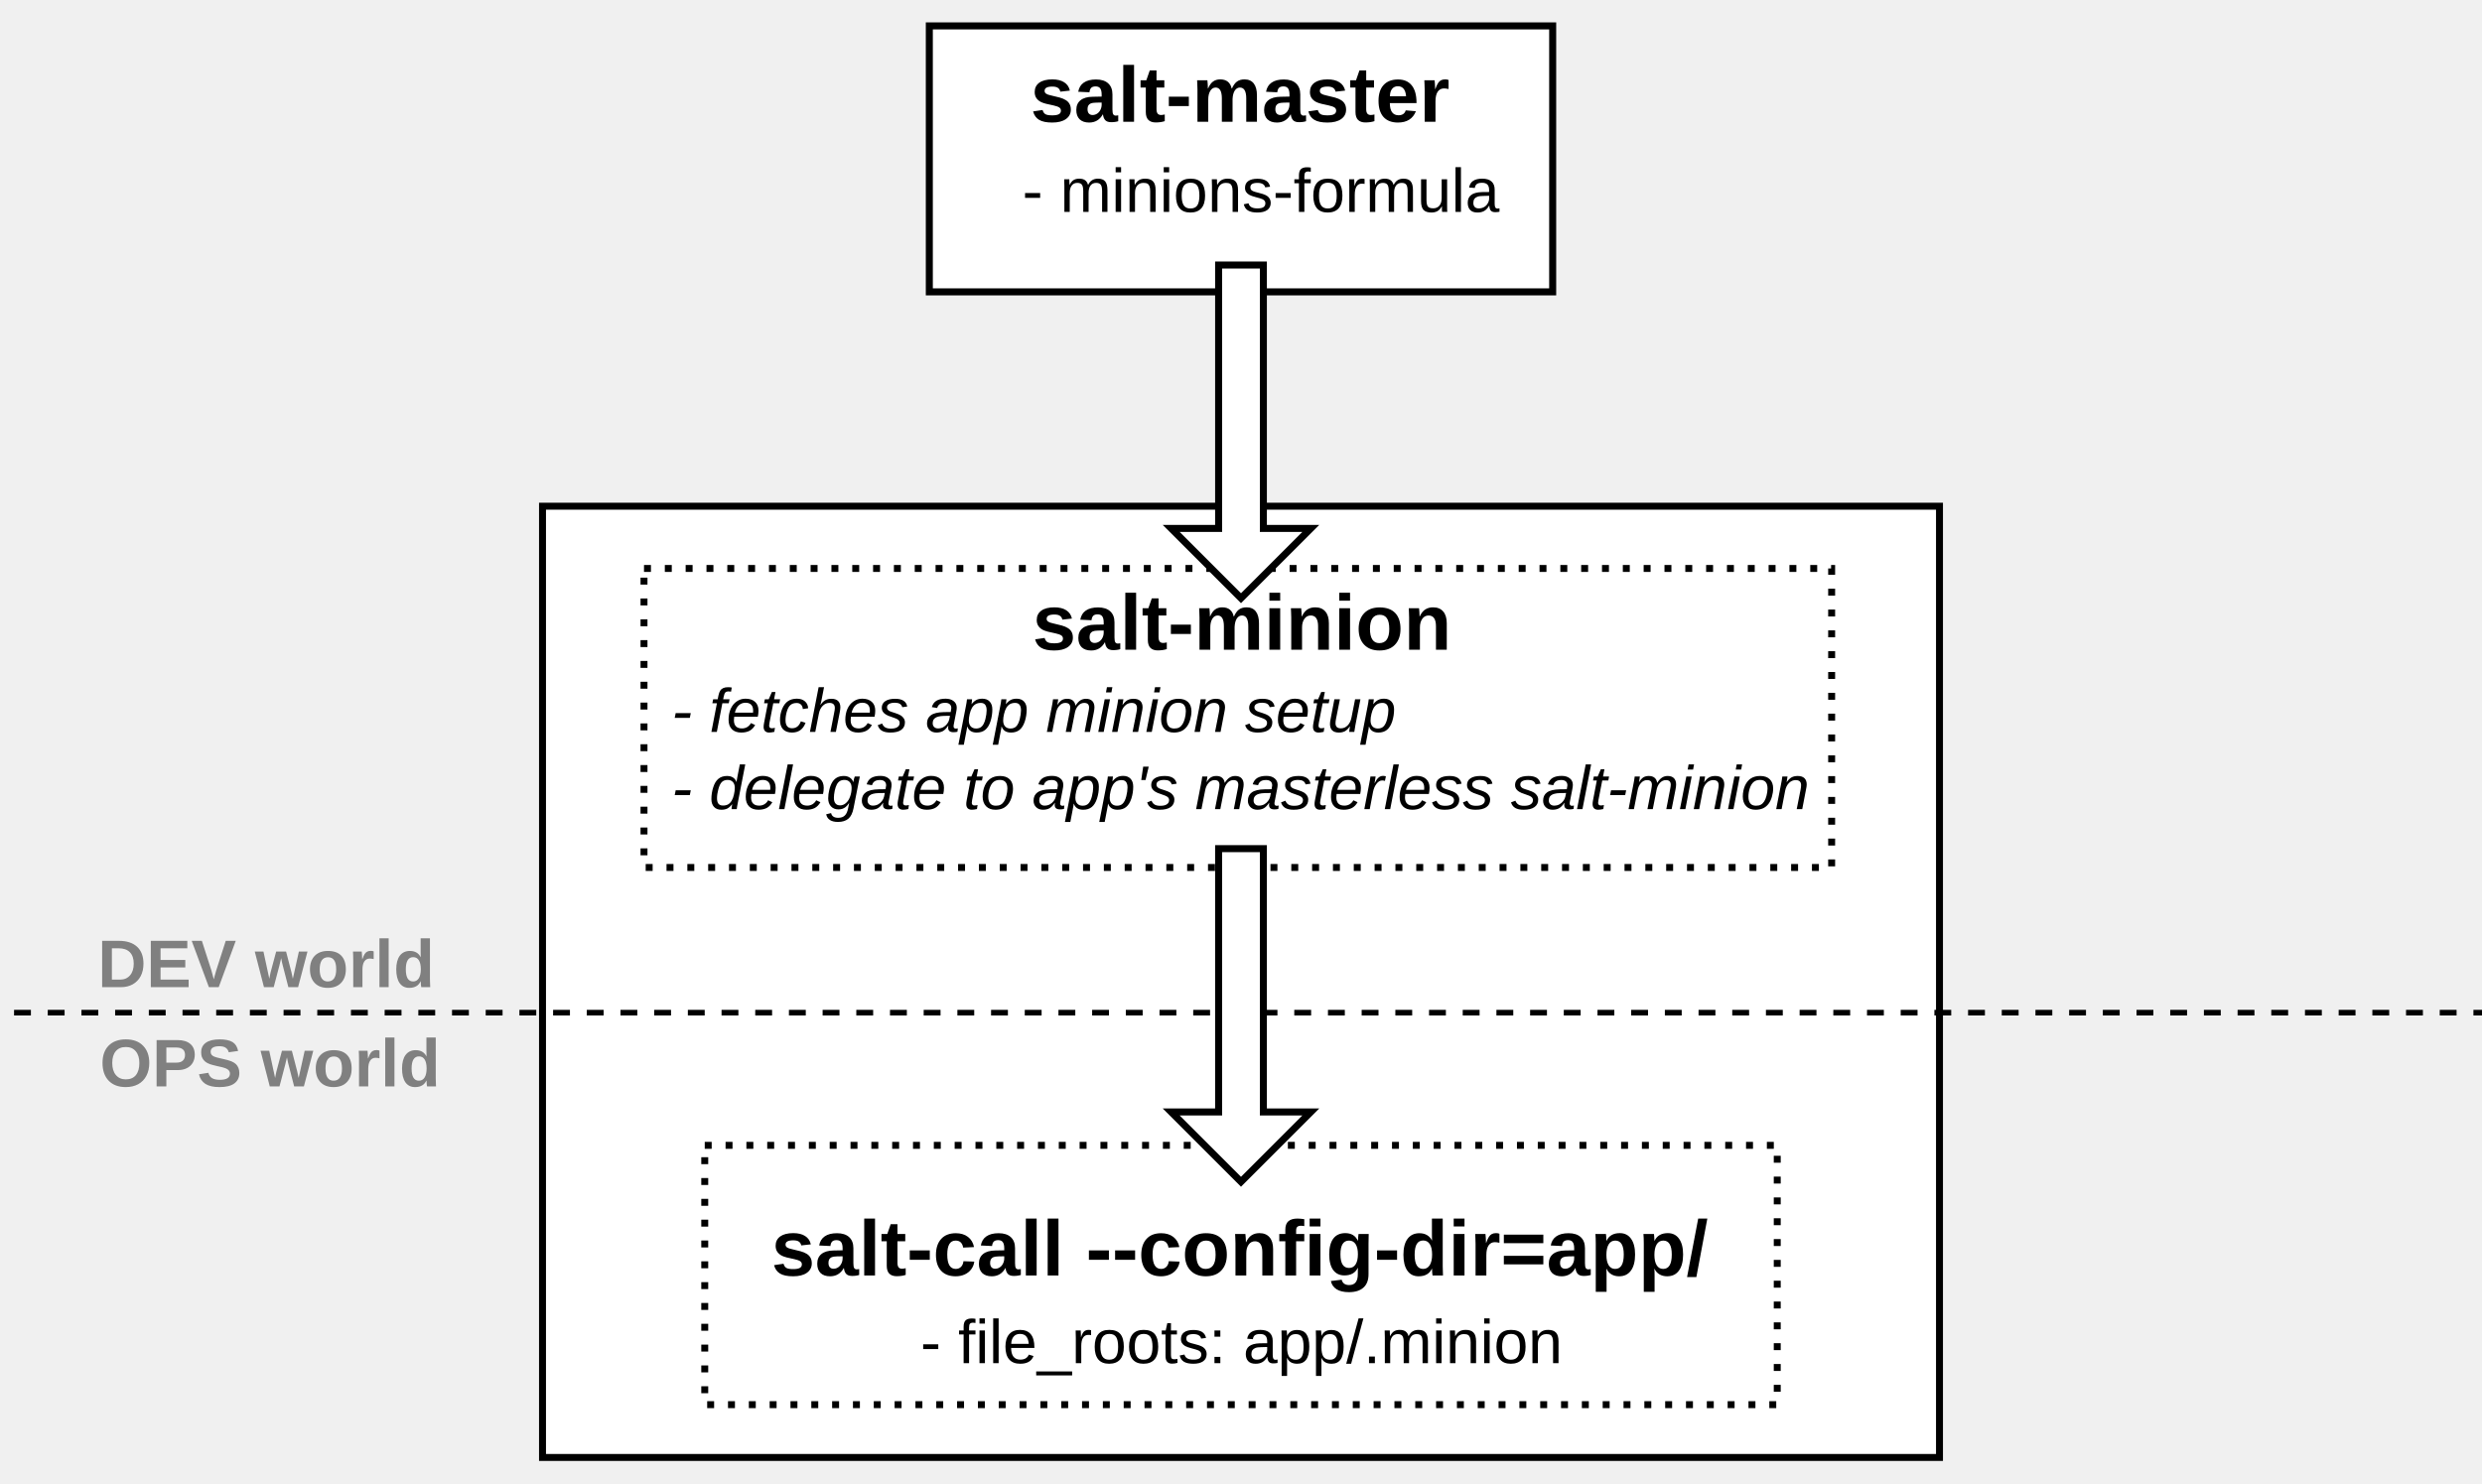
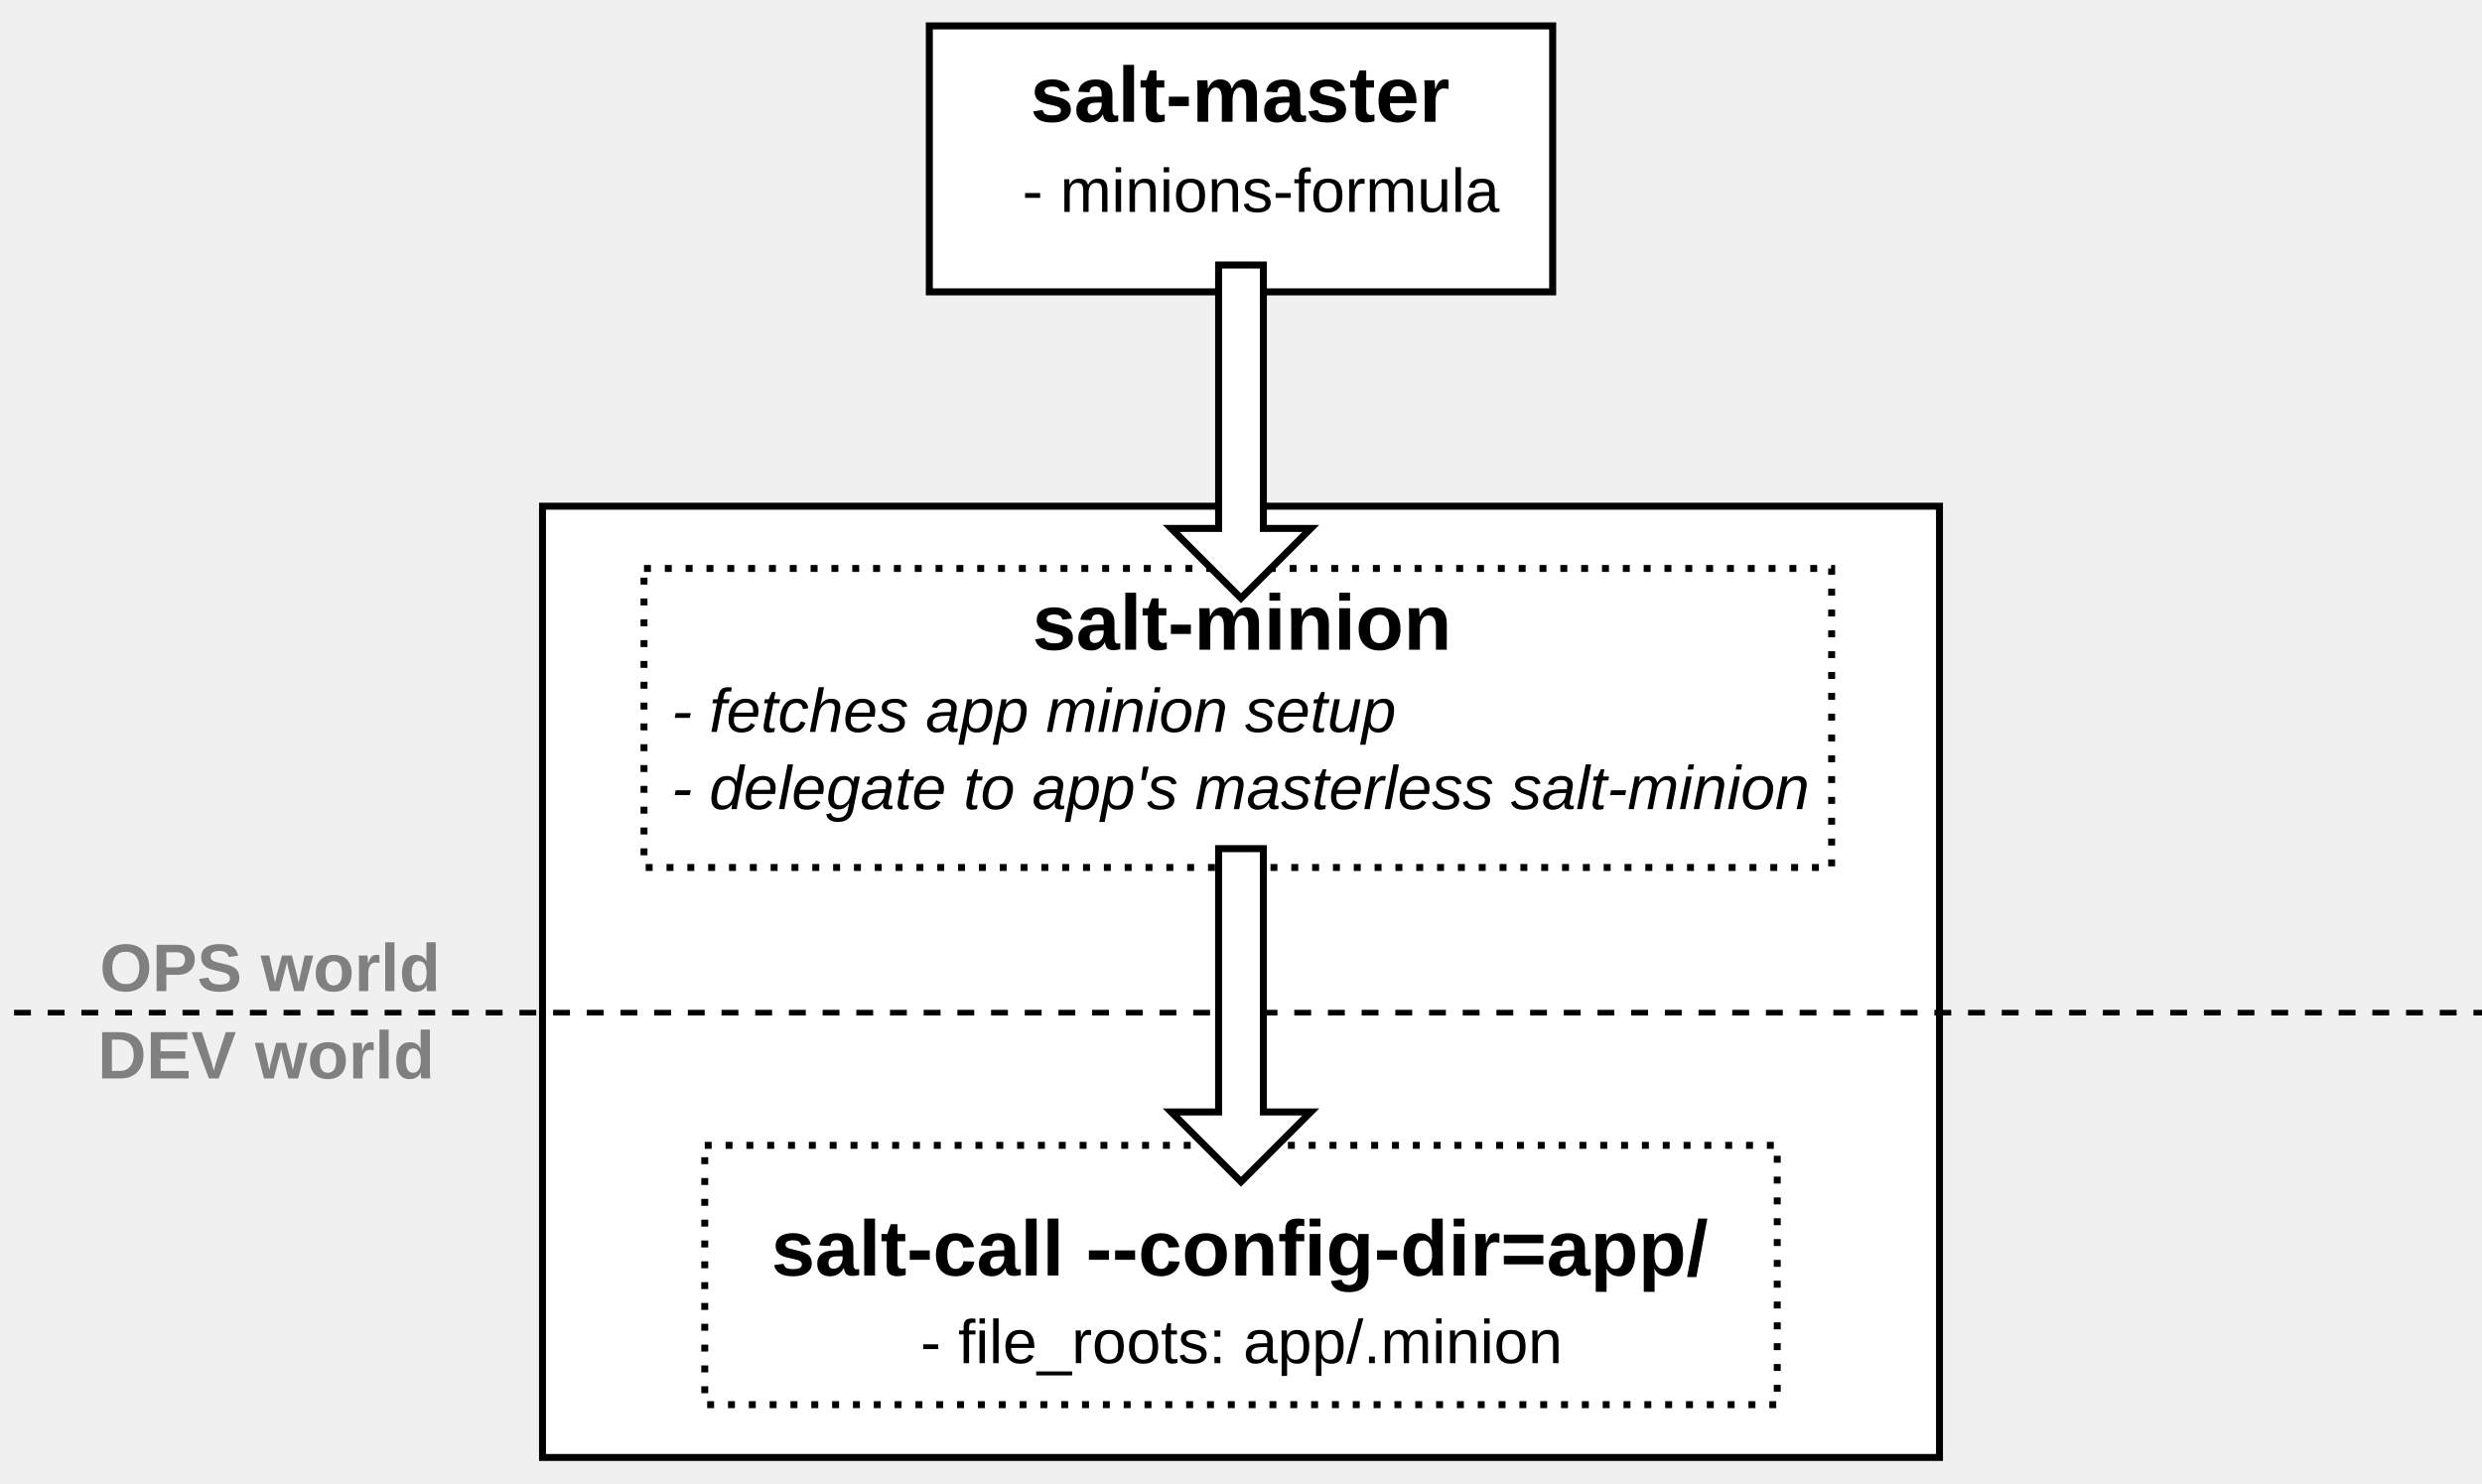
<svg xmlns="http://www.w3.org/2000/svg" width="442.031" height="264.219" id="svg2" version="1.1">
  <defs id="defs4" />
  <g id="layer1" transform="translate(-56.46875,-651.0625)">
    <rect y="741.229" x="153.087" height="169.44" width="248.795" id="rect3026" style="fill:#ffffff;fill-opacity:1;stroke:#000000;stroke-width:1.237;stroke-opacity:1" />
    <rect style="fill:#ffffff;fill-opacity:1;stroke:#000000;stroke-width:1.236;stroke-miterlimit:4;stroke-opacity:1;stroke-dasharray:1.236, 2.473;stroke-dashoffset:0" id="rect3058" width="191.006" height="46.191" x="181.981" y="855.073" />
    <text id="text3046" y="893.869" x="220.398" style="font-size:11px;font-style:normal;font-variant:normal;font-weight:normal;font-stretch:normal;text-align:start;line-height:125%;letter-spacing:0px;word-spacing:0px;writing-mode:lr-tb;text-anchor:start;fill:#000000;fill-opacity:1;stroke:none;font-family:Liberation Sans;-inkscape-font-specification:Liberation Sans" xml:space="preserve">
      <tspan y="893.869" x="220.398" id="tspan3048">- file_roots: app/.minion</tspan>
    </text>
    <text xml:space="preserve" style="font-size:22.384px;font-style:normal;font-variant:normal;font-weight:bold;font-stretch:normal;text-align:start;line-height:125%;letter-spacing:0px;word-spacing:0px;writing-mode:lr-tb;text-anchor:start;fill:#000000;fill-opacity:1;stroke:none;font-family:Liberation Sans;-inkscape-font-specification:Liberation Sans Bold" x="350.725" y="132.284" id="text3050" transform="translate(0,540.3622)">
      <tspan id="tspan3052" x="350.725" y="132.284" />
    </text>
    <text id="text3062" y="878.26" x="193.823" style="font-size:14px;font-style:normal;font-variant:normal;font-weight:bold;font-stretch:normal;text-align:start;line-height:125%;letter-spacing:0px;word-spacing:0px;writing-mode:lr-tb;text-anchor:start;fill:#000000;fill-opacity:1;stroke:none;font-family:Liberation Sans;-inkscape-font-specification:Liberation Sans Bold" xml:space="preserve">
      <tspan y="878.26" x="193.823" id="tspan3064">salt-call --config-dir=app/</tspan>
    </text>
    <rect style="fill:#ffffff;fill-opacity:1;stroke:#000000;stroke-width:1.25;stroke-opacity:1" id="rect3157" width="111.016" height="47.376" x="221.976" y="655.675" />
    <text xml:space="preserve" style="font-size:14px;font-style:normal;font-variant:normal;font-weight:bold;font-stretch:normal;text-align:start;line-height:125%;letter-spacing:0px;word-spacing:0px;writing-mode:lr-tb;text-anchor:start;fill:#000000;fill-opacity:1;stroke:none;font-family:Liberation Sans;-inkscape-font-specification:Liberation Sans Bold" x="239.962" y="672.747" id="text2987">
      <tspan id="tspan2989" x="239.962" y="672.747">salt-master</tspan>
    </text>
    <text id="text3034" y="688.808" x="238.543" style="font-size:11px;font-style:normal;font-variant:normal;font-weight:normal;font-stretch:normal;text-align:start;line-height:125%;letter-spacing:0px;word-spacing:0px;writing-mode:lr-tb;text-anchor:start;fill:#000000;fill-opacity:1;stroke:none;font-family:Liberation Sans;-inkscape-font-specification:Liberation Sans" xml:space="preserve">
      <tspan y="688.808" x="238.543" id="tspan3036">- minions-formula</tspan>
    </text>
    <g id="g3825" transform="translate(0,2.828427)">
      <rect y="749.489" x="171.163" height="53.263" width="211.513" id="rect3058-0" style="fill:#ffffff;fill-opacity:1;stroke:#000000;stroke-width:1.236;stroke-miterlimit:4;stroke-opacity:1;stroke-dasharray:1.236, 2.473;stroke-dashoffset:0" />
      <text id="text2991" y="763.963" x="240.324" style="font-size:14px;font-style:normal;font-variant:normal;font-weight:bold;font-stretch:normal;text-align:start;line-height:125%;letter-spacing:0px;word-spacing:0px;writing-mode:lr-tb;text-anchor:start;fill:#000000;fill-opacity:1;stroke:none;font-family:Liberation Sans;-inkscape-font-specification:Liberation Sans Bold" xml:space="preserve">
        <tspan y="763.963" x="240.324" id="tspan2993">salt-minion</tspan>
      </text>
      <text id="text3170" y="778.611" x="176.07" style="font-size:11px;font-style:italic;font-variant:normal;font-weight:normal;font-stretch:normal;text-align:start;line-height:125%;letter-spacing:0px;word-spacing:0px;writing-mode:lr-tb;text-anchor:start;fill:#000000;fill-opacity:1;stroke:none;font-family:Liberation Sans;-inkscape-font-specification:Liberation Sans Italic" xml:space="preserve">
        <tspan y="778.611" x="176.07" id="tspan3172">- fetches app minion setup</tspan>
        <tspan id="tspan3178" y="792.361" x="176.07">- delegate to app's masterless salt-minion</tspan>
      </text>
    </g>
    <path style="fill:none;stroke:#000000;stroke-width:1;stroke-linecap:butt;stroke-linejoin:miter;stroke-miterlimit:4;stroke-opacity:1;stroke-dasharray:3, 3;stroke-dashoffset:0" d="m 34.973,831.44 541.644,0" id="path3025" />
-     <text xml:space="preserve" style="font-size:12px;font-style:normal;font-variant:normal;font-weight:bold;font-stretch:normal;text-align:start;line-height:125%;letter-spacing:0px;word-spacing:0px;writing-mode:lr-tb;text-anchor:start;fill:#808080;fill-opacity:1;stroke:none;font-family:Liberation Sans;-inkscape-font-specification:Liberation Sans Bold" x="74.226" y="844.576" id="text3795">
-       <tspan id="tspan3797" x="74.226" y="844.576">OPS world</tspan>
+     <text xml:space="preserve" style="font-size:12px;font-style:normal;font-variant:normal;font-weight:bold;font-stretch:normal;text-align:start;line-height:125%;letter-spacing:0px;word-spacing:0px;writing-mode:lr-tb;text-anchor:start;fill:#808080;fill-opacity:1;stroke:none;font-family:Liberation Sans;-inkscape-font-specification:Liberation Sans Bold" x="74.226" y="827.605" id="text3795">
+       <tspan id="tspan3797" x="74.226" y="827.605">OPS world</tspan>
    </text>
-     <text xml:space="preserve" style="font-size:12px;font-style:normal;font-variant:normal;font-weight:bold;font-stretch:normal;text-align:start;line-height:125%;letter-spacing:0px;word-spacing:0px;writing-mode:lr-tb;text-anchor:start;fill:#808080;fill-opacity:1;stroke:none;font-family:Liberation Sans;-inkscape-font-specification:Liberation Sans Bold" x="73.864" y="826.898" id="text3799">
-       <tspan id="tspan3801" x="73.864" y="826.898">DEV world</tspan>
+     <text xml:space="preserve" style="font-size:12px;font-style:normal;font-variant:normal;font-weight:bold;font-stretch:normal;text-align:start;line-height:125%;letter-spacing:0px;word-spacing:0px;writing-mode:lr-tb;text-anchor:start;fill:#808080;fill-opacity:1;stroke:none;font-family:Liberation Sans;-inkscape-font-specification:Liberation Sans Bold" x="73.864" y="843.162" id="text3799">
+       <tspan id="tspan3801" x="73.864" y="843.162">DEV world</tspan>
    </text>
    <path style="fill:#ffffff;fill-opacity:1;stroke:#000000;stroke-width:1.25;stroke-opacity:1" d="m 277.484,757.617 12.435,-12.435 -8.45,0 0,-46.907 -7.97,0 0,46.907 -8.45,0 z" id="rect3017" />
    <path id="path3035" d="m 277.484,861.562 12.435,-12.435 -8.45,0 0,-46.907 -7.97,0 0,46.907 -8.45,0 z" style="fill:#ffffff;fill-opacity:1;stroke:#000000;stroke-width:1.25;stroke-opacity:1" />
  </g>
</svg>
